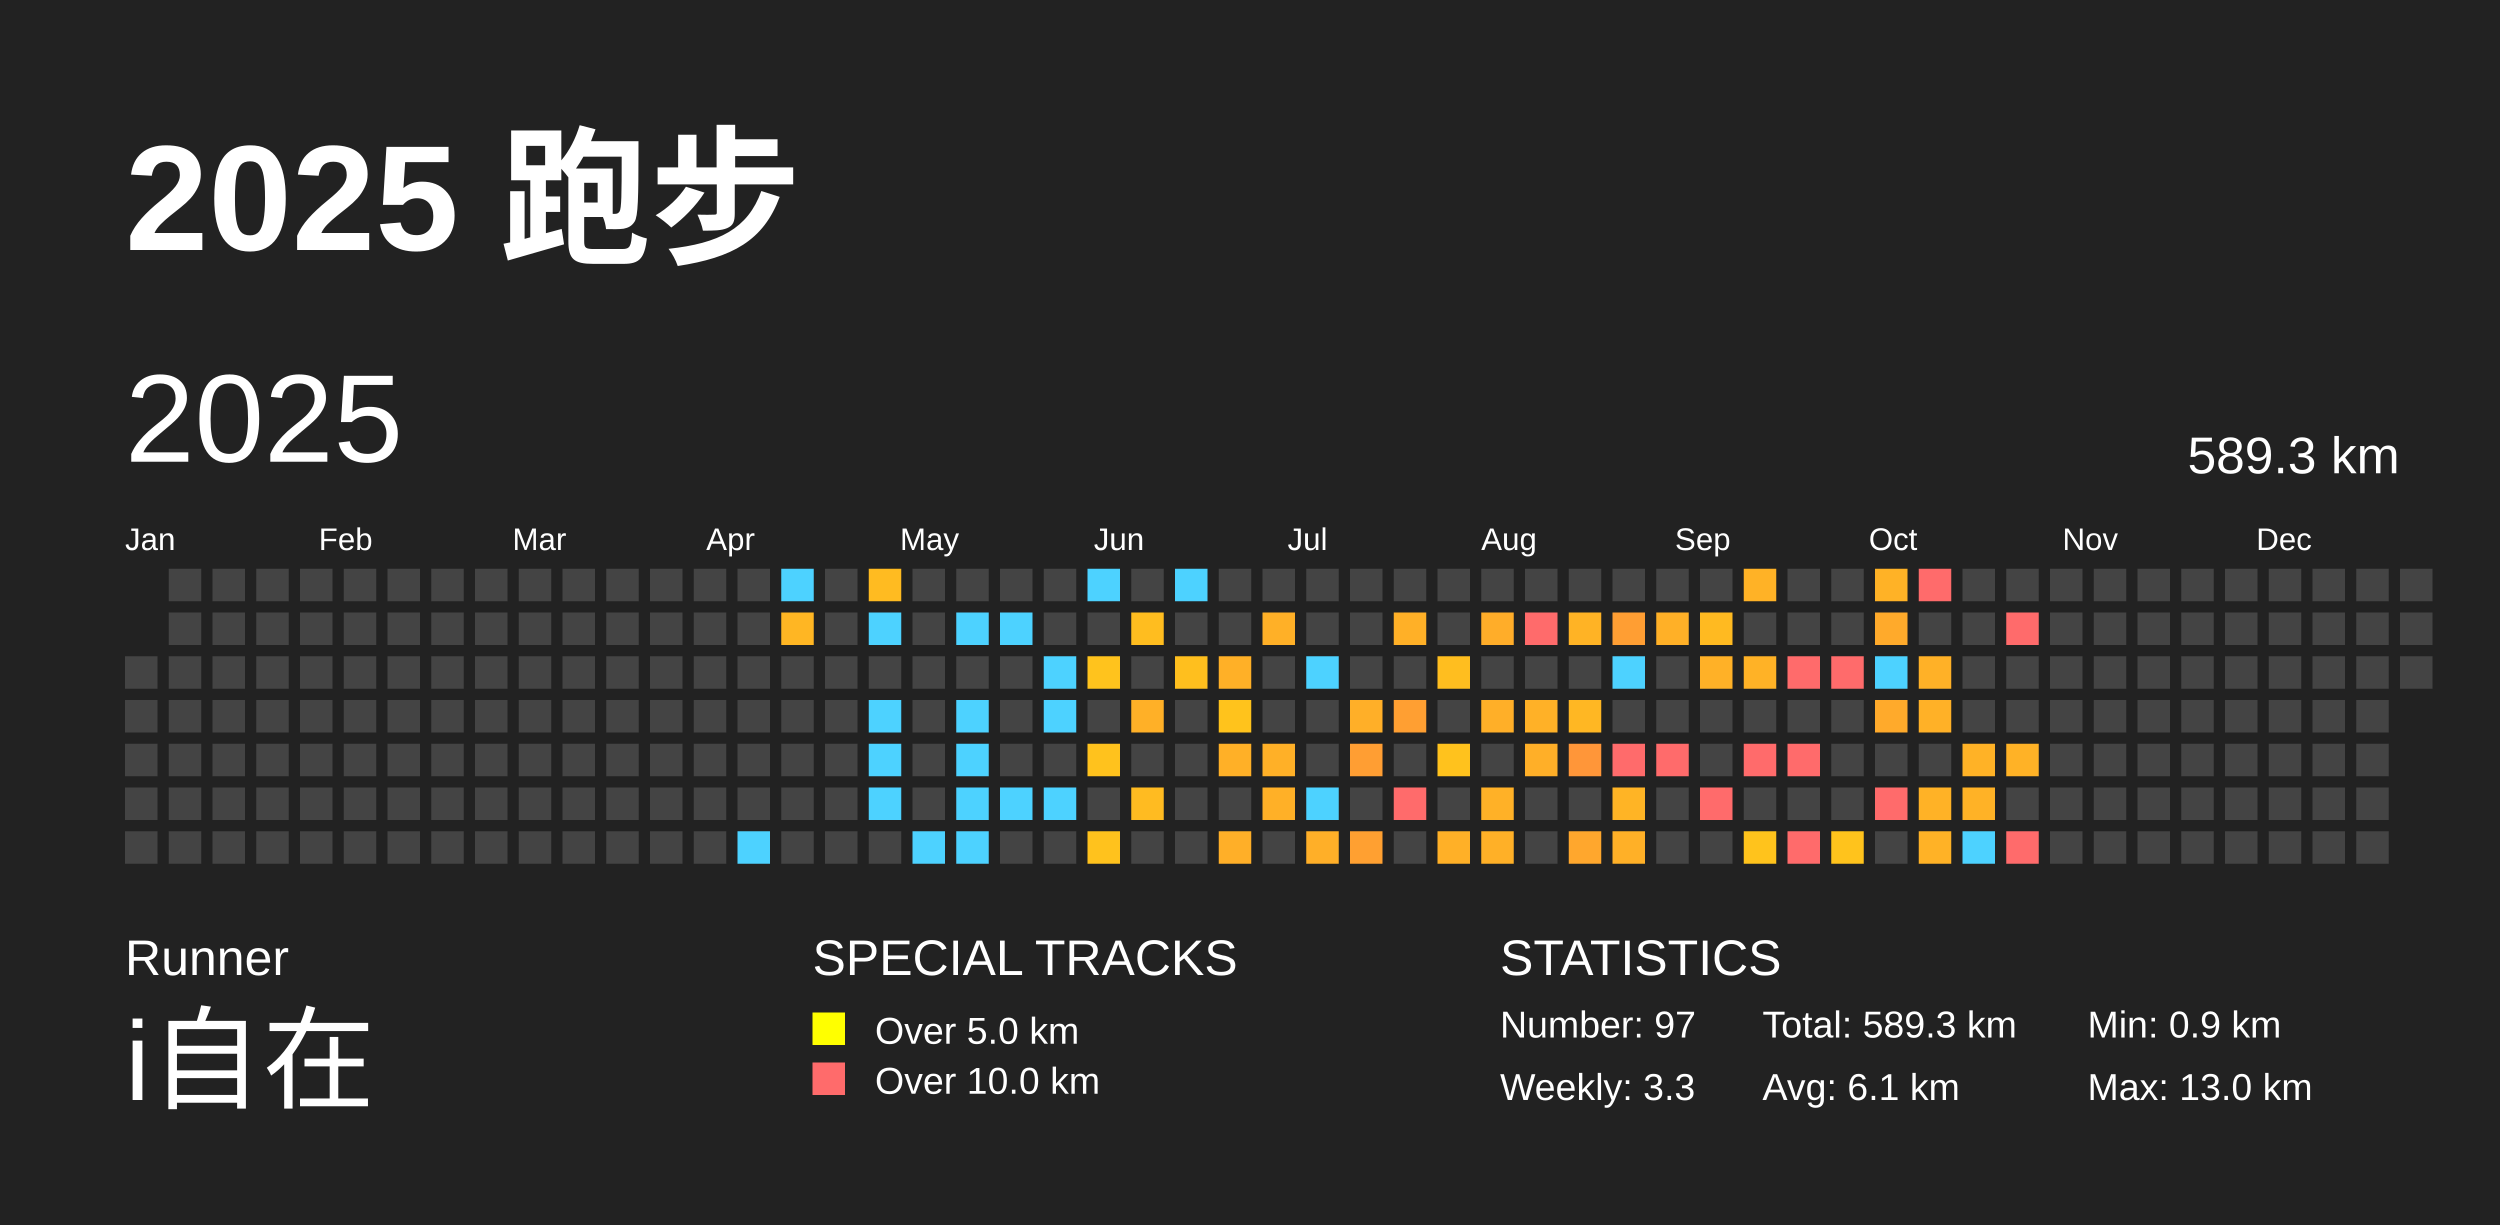
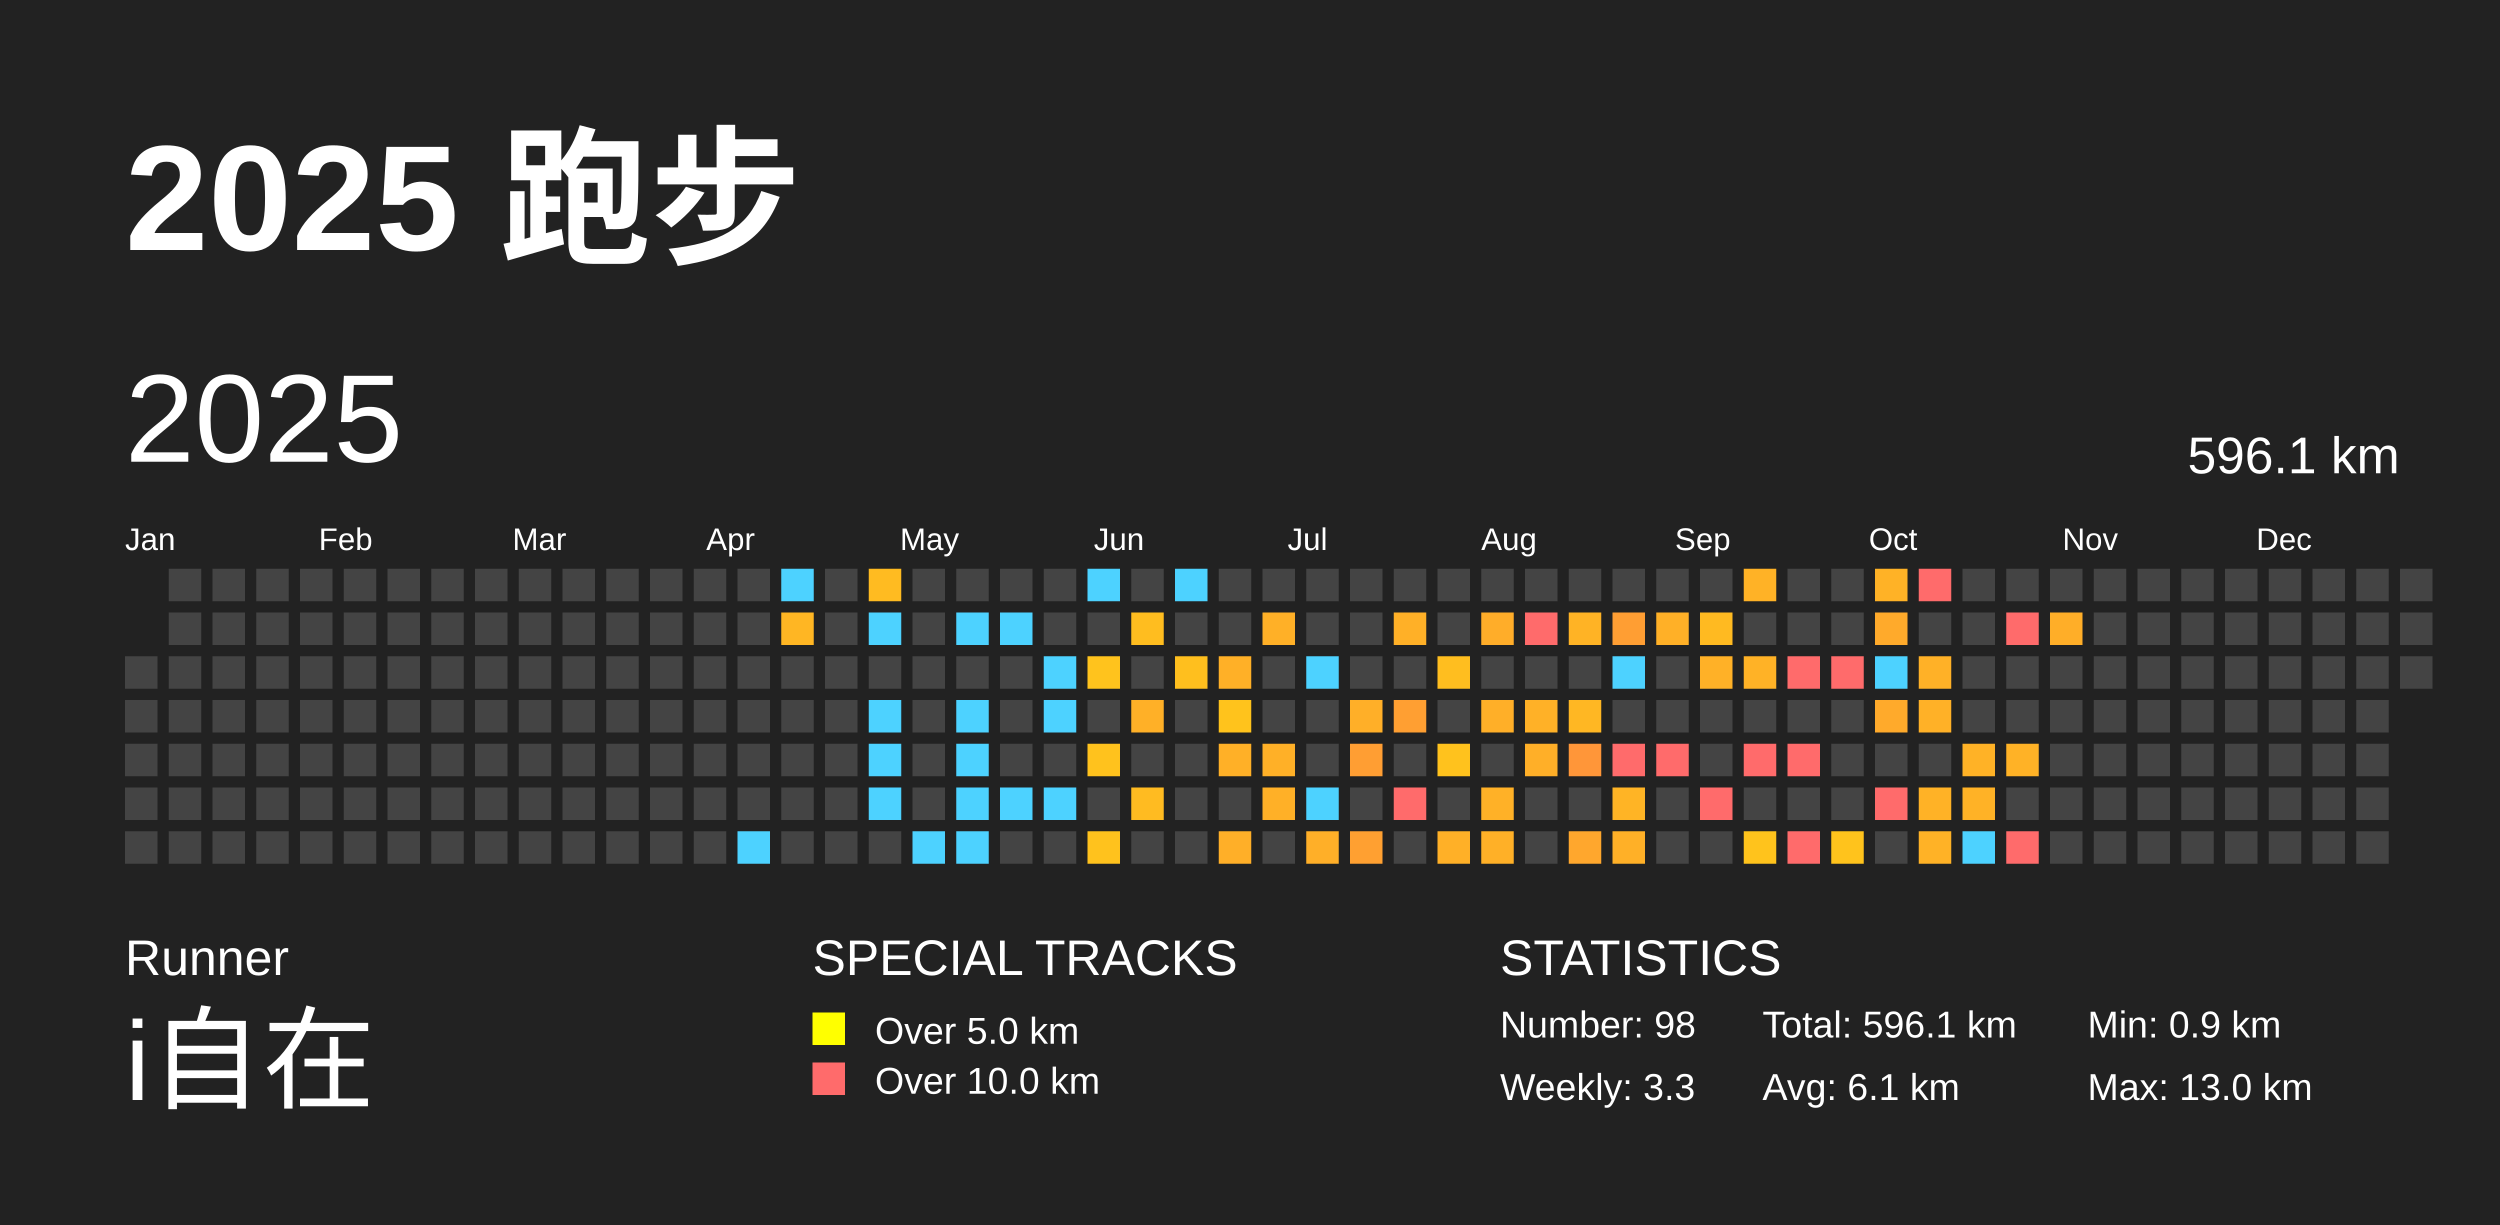
<svg xmlns="http://www.w3.org/2000/svg" baseProfile="full" height="98mm" version="1.1" viewBox="0,0,200,98" width="200mm">
  <defs />
  <rect fill="#222222" height="98" width="200" x="0" y="0" />
  <text fill="#FFFFFF" style="font-size:12px; font-family:Arial; font-weight:bold;" x="10" y="20">2025 跑步</text>
  <text fill="#FFFFFF" style="font-size:4px; font-family:Arial" x="10" y="78">Runner</text>
  <text fill="#FFFFFF" style="font-size:9px; font-family:Arial" x="10" y="88">i自在</text>
  <text fill="#FFFFFF" style="font-size:4px; font-family:Arial" x="65" y="78">SPECIAL TRACKS</text>
  <rect fill="#FFFF00" height="2.6" width="2.6" x="65" y="81" />
  <text fill="#FFFFFF" style="font-size:3px; font-family:Arial" x="70" y="83.5">Over 5.0 km</text>
  <rect fill="#FF6B6B" height="2.6" width="2.6" x="65" y="85" />
  <text fill="#FFFFFF" style="font-size:3px; font-family:Arial" x="70" y="87.5">Over 10.0 km</text>
  <text fill="#FFFFFF" style="font-size:4px; font-family:Arial" x="120" y="78">STATISTICS</text>
-   <text fill="#FFFFFF" style="font-size:3px; font-family:Arial" x="120" y="83">Number: 97</text>
+   <text fill="#FFFFFF" style="font-size:3px; font-family:Arial" x="120" y="83">Number: 98</text>
  <text fill="#FFFFFF" style="font-size:3px; font-family:Arial" x="120" y="88">Weekly: 3.3</text>
-   <text fill="#FFFFFF" style="font-size:3px; font-family:Arial" x="141" y="83">Total: 589.3 km</text>
+   <text fill="#FFFFFF" style="font-size:3px; font-family:Arial" x="141" y="83">Total: 596.1 km</text>
  <text fill="#FFFFFF" style="font-size:3px; font-family:Arial" x="141" y="88">Avg: 6.1 km</text>
  <text fill="#FFFFFF" style="font-size:3px; font-family:Arial" x="167" y="83">Min: 0.9 km</text>
  <text fill="#FFFFFF" style="font-size:3px; font-family:Arial" x="167" y="88">Max: 13.0 km</text>
  <text dominant-baseline="hanging" fill="#FFFFFF" style="font-size:10.0px; font-family:Arial;" x="10" y="30">2025</text>
-   <text dominant-baseline="hanging" fill="#FFFFFF" style="font-size:4.125px; font-family:Arial;" x="175" y="35">589.3 km</text>
+   <text dominant-baseline="hanging" fill="#FFFFFF" style="font-size:4.125px; font-family:Arial;" x="175" y="35">596.1 km</text>
  <text fill="#FFFFFF" style="font-size:2.5px; font-family:Arial" x="10.0" y="44">Jan</text>
  <text fill="#FFFFFF" style="font-size:2.5px; font-family:Arial" x="25.5" y="44">Feb</text>
  <text fill="#FFFFFF" style="font-size:2.5px; font-family:Arial" x="41.0" y="44">Mar</text>
  <text fill="#FFFFFF" style="font-size:2.5px; font-family:Arial" x="56.5" y="44">Apr</text>
  <text fill="#FFFFFF" style="font-size:2.5px; font-family:Arial" x="72.0" y="44">May</text>
  <text fill="#FFFFFF" style="font-size:2.5px; font-family:Arial" x="87.5" y="44">Jun</text>
  <text fill="#FFFFFF" style="font-size:2.5px; font-family:Arial" x="103.0" y="44">Jul</text>
  <text fill="#FFFFFF" style="font-size:2.5px; font-family:Arial" x="118.5" y="44">Aug</text>
  <text fill="#FFFFFF" style="font-size:2.5px; font-family:Arial" x="134.0" y="44">Sep</text>
  <text fill="#FFFFFF" style="font-size:2.5px; font-family:Arial" x="149.5" y="44">Oct</text>
  <text fill="#FFFFFF" style="font-size:2.5px; font-family:Arial" x="165.0" y="44">Nov</text>
  <text fill="#FFFFFF" style="font-size:2.5px; font-family:Arial" x="180.5" y="44">Dec</text>
  <rect fill="#444444" height="2.6" width="2.6" x="10.0" y="52.5" />
  <rect fill="#444444" height="2.6" width="2.6" x="10.0" y="56.0" />
  <rect fill="#444444" height="2.6" width="2.6" x="10.0" y="59.5" />
  <rect fill="#444444" height="2.6" width="2.6" x="10.0" y="63.0" />
  <rect fill="#444444" height="2.6" width="2.6" x="10.0" y="66.5" />
  <rect fill="#444444" height="2.6" width="2.6" x="13.5" y="45.5" />
  <rect fill="#444444" height="2.6" width="2.6" x="13.5" y="49.0" />
  <rect fill="#444444" height="2.6" width="2.6" x="13.5" y="52.5" />
  <rect fill="#444444" height="2.6" width="2.6" x="13.5" y="56.0" />
  <rect fill="#444444" height="2.6" width="2.6" x="13.5" y="59.5" />
  <rect fill="#444444" height="2.6" width="2.6" x="13.5" y="63.0" />
  <rect fill="#444444" height="2.6" width="2.6" x="13.5" y="66.5" />
  <rect fill="#444444" height="2.6" width="2.6" x="17.0" y="45.5" />
  <rect fill="#444444" height="2.6" width="2.6" x="17.0" y="49.0" />
  <rect fill="#444444" height="2.6" width="2.6" x="17.0" y="52.5" />
  <rect fill="#444444" height="2.6" width="2.6" x="17.0" y="56.0" />
  <rect fill="#444444" height="2.6" width="2.6" x="17.0" y="59.5" />
  <rect fill="#444444" height="2.6" width="2.6" x="17.0" y="63.0" />
  <rect fill="#444444" height="2.6" width="2.6" x="17.0" y="66.5" />
  <rect fill="#444444" height="2.6" width="2.6" x="20.5" y="45.5" />
  <rect fill="#444444" height="2.6" width="2.6" x="20.5" y="49.0" />
  <rect fill="#444444" height="2.6" width="2.6" x="20.5" y="52.5" />
  <rect fill="#444444" height="2.6" width="2.6" x="20.5" y="56.0" />
  <rect fill="#444444" height="2.6" width="2.6" x="20.5" y="59.5" />
  <rect fill="#444444" height="2.6" width="2.6" x="20.5" y="63.0" />
  <rect fill="#444444" height="2.6" width="2.6" x="20.5" y="66.5" />
  <rect fill="#444444" height="2.6" width="2.6" x="24.0" y="45.5" />
  <rect fill="#444444" height="2.6" width="2.6" x="24.0" y="49.0" />
  <rect fill="#444444" height="2.6" width="2.6" x="24.0" y="52.5" />
  <rect fill="#444444" height="2.6" width="2.6" x="24.0" y="56.0" />
  <rect fill="#444444" height="2.6" width="2.6" x="24.0" y="59.5" />
  <rect fill="#444444" height="2.6" width="2.6" x="24.0" y="63.0" />
  <rect fill="#444444" height="2.6" width="2.6" x="24.0" y="66.5" />
  <rect fill="#444444" height="2.6" width="2.6" x="27.5" y="45.5" />
  <rect fill="#444444" height="2.6" width="2.6" x="27.5" y="49.0" />
  <rect fill="#444444" height="2.6" width="2.6" x="27.5" y="52.5" />
  <rect fill="#444444" height="2.6" width="2.6" x="27.5" y="56.0" />
  <rect fill="#444444" height="2.6" width="2.6" x="27.5" y="59.5" />
  <rect fill="#444444" height="2.6" width="2.6" x="27.5" y="63.0" />
  <rect fill="#444444" height="2.6" width="2.6" x="27.5" y="66.5" />
  <rect fill="#444444" height="2.6" width="2.6" x="31.0" y="45.5" />
  <rect fill="#444444" height="2.6" width="2.6" x="31.0" y="49.0" />
  <rect fill="#444444" height="2.6" width="2.6" x="31.0" y="52.5" />
  <rect fill="#444444" height="2.6" width="2.6" x="31.0" y="56.0" />
  <rect fill="#444444" height="2.6" width="2.6" x="31.0" y="59.5" />
  <rect fill="#444444" height="2.6" width="2.6" x="31.0" y="63.0" />
  <rect fill="#444444" height="2.6" width="2.6" x="31.0" y="66.5" />
  <rect fill="#444444" height="2.6" width="2.6" x="34.5" y="45.5" />
  <rect fill="#444444" height="2.6" width="2.6" x="34.5" y="49.0" />
  <rect fill="#444444" height="2.6" width="2.6" x="34.5" y="52.5" />
  <rect fill="#444444" height="2.6" width="2.6" x="34.5" y="56.0" />
  <rect fill="#444444" height="2.6" width="2.6" x="34.5" y="59.5" />
  <rect fill="#444444" height="2.6" width="2.6" x="34.5" y="63.0" />
  <rect fill="#444444" height="2.6" width="2.6" x="34.5" y="66.5" />
  <rect fill="#444444" height="2.6" width="2.6" x="38.0" y="45.5" />
  <rect fill="#444444" height="2.6" width="2.6" x="38.0" y="49.0" />
  <rect fill="#444444" height="2.6" width="2.6" x="38.0" y="52.5" />
  <rect fill="#444444" height="2.6" width="2.6" x="38.0" y="56.0" />
  <rect fill="#444444" height="2.6" width="2.6" x="38.0" y="59.5" />
  <rect fill="#444444" height="2.6" width="2.6" x="38.0" y="63.0" />
  <rect fill="#444444" height="2.6" width="2.6" x="38.0" y="66.5" />
  <rect fill="#444444" height="2.6" width="2.6" x="41.5" y="45.5" />
  <rect fill="#444444" height="2.6" width="2.6" x="41.5" y="49.0" />
  <rect fill="#444444" height="2.6" width="2.6" x="41.5" y="52.5" />
  <rect fill="#444444" height="2.6" width="2.6" x="41.5" y="56.0" />
  <rect fill="#444444" height="2.6" width="2.6" x="41.5" y="59.5" />
  <rect fill="#444444" height="2.6" width="2.6" x="41.5" y="63.0" />
  <rect fill="#444444" height="2.6" width="2.6" x="41.5" y="66.5" />
  <rect fill="#444444" height="2.6" width="2.6" x="45.0" y="45.5" />
  <rect fill="#444444" height="2.6" width="2.6" x="45.0" y="49.0" />
  <rect fill="#444444" height="2.6" width="2.6" x="45.0" y="52.5" />
  <rect fill="#444444" height="2.6" width="2.6" x="45.0" y="56.0" />
  <rect fill="#444444" height="2.6" width="2.6" x="45.0" y="59.5" />
  <rect fill="#444444" height="2.6" width="2.6" x="45.0" y="63.0" />
  <rect fill="#444444" height="2.6" width="2.6" x="45.0" y="66.5" />
  <rect fill="#444444" height="2.6" width="2.6" x="48.5" y="45.5" />
  <rect fill="#444444" height="2.6" width="2.6" x="48.5" y="49.0" />
  <rect fill="#444444" height="2.6" width="2.6" x="48.5" y="52.5" />
  <rect fill="#444444" height="2.6" width="2.6" x="48.5" y="56.0" />
  <rect fill="#444444" height="2.6" width="2.6" x="48.5" y="59.5" />
  <rect fill="#444444" height="2.6" width="2.6" x="48.5" y="63.0" />
  <rect fill="#444444" height="2.6" width="2.6" x="48.5" y="66.5" />
  <rect fill="#444444" height="2.6" width="2.6" x="52.0" y="45.5" />
  <rect fill="#444444" height="2.6" width="2.6" x="52.0" y="49.0" />
  <rect fill="#444444" height="2.6" width="2.6" x="52.0" y="52.5" />
  <rect fill="#444444" height="2.6" width="2.6" x="52.0" y="56.0" />
  <rect fill="#444444" height="2.6" width="2.6" x="52.0" y="59.5" />
  <rect fill="#444444" height="2.6" width="2.6" x="52.0" y="63.0" />
  <rect fill="#444444" height="2.6" width="2.6" x="52.0" y="66.5" />
  <rect fill="#444444" height="2.6" width="2.6" x="55.5" y="45.5" />
  <rect fill="#444444" height="2.6" width="2.6" x="55.5" y="49.0" />
  <rect fill="#444444" height="2.6" width="2.6" x="55.5" y="52.5" />
  <rect fill="#444444" height="2.6" width="2.6" x="55.5" y="56.0" />
  <rect fill="#444444" height="2.6" width="2.6" x="55.5" y="59.5" />
  <rect fill="#444444" height="2.6" width="2.6" x="55.5" y="63.0" />
  <rect fill="#444444" height="2.6" width="2.6" x="55.5" y="66.5" />
  <rect fill="#444444" height="2.6" width="2.6" x="59.0" y="45.5" />
  <rect fill="#444444" height="2.6" width="2.6" x="59.0" y="49.0" />
  <rect fill="#444444" height="2.6" width="2.6" x="59.0" y="52.5" />
  <rect fill="#444444" height="2.6" width="2.6" x="59.0" y="56.0" />
  <rect fill="#444444" height="2.6" width="2.6" x="59.0" y="59.5" />
  <rect fill="#444444" height="2.6" width="2.6" x="59.0" y="63.0" />
  <rect fill="#4dd2ff" height="2.6" width="2.6" x="59.0" y="66.5" />
  <rect fill="#4dd2ff" height="2.6" width="2.6" x="62.5" y="45.5" />
  <rect fill="#ffb623" height="2.6" width="2.6" x="62.5" y="49.0" />
  <rect fill="#444444" height="2.6" width="2.6" x="62.5" y="52.5" />
  <rect fill="#444444" height="2.6" width="2.6" x="62.5" y="56.0" />
  <rect fill="#444444" height="2.6" width="2.6" x="62.5" y="59.5" />
  <rect fill="#444444" height="2.6" width="2.6" x="62.5" y="63.0" />
  <rect fill="#444444" height="2.6" width="2.6" x="62.5" y="66.5" />
  <rect fill="#444444" height="2.6" width="2.6" x="66.0" y="45.5" />
  <rect fill="#444444" height="2.6" width="2.6" x="66.0" y="49.0" />
  <rect fill="#444444" height="2.6" width="2.6" x="66.0" y="52.5" />
  <rect fill="#444444" height="2.6" width="2.6" x="66.0" y="56.0" />
  <rect fill="#444444" height="2.6" width="2.6" x="66.0" y="59.5" />
  <rect fill="#444444" height="2.6" width="2.6" x="66.0" y="63.0" />
  <rect fill="#444444" height="2.6" width="2.6" x="66.0" y="66.5" />
  <rect fill="#ffbb21" height="2.6" width="2.6" x="69.5" y="45.5" />
  <rect fill="#4dd2ff" height="2.6" width="2.6" x="69.5" y="49.0" />
  <rect fill="#444444" height="2.6" width="2.6" x="69.5" y="52.5" />
  <rect fill="#4dd2ff" height="2.6" width="2.6" x="69.5" y="56.0" />
  <rect fill="#4dd2ff" height="2.6" width="2.6" x="69.5" y="59.5" />
  <rect fill="#4dd2ff" height="2.6" width="2.6" x="69.5" y="63.0" />
  <rect fill="#444444" height="2.6" width="2.6" x="69.5" y="66.5" />
  <rect fill="#444444" height="2.6" width="2.6" x="73.0" y="45.5" />
  <rect fill="#444444" height="2.6" width="2.6" x="73.0" y="49.0" />
  <rect fill="#444444" height="2.6" width="2.6" x="73.0" y="52.5" />
  <rect fill="#444444" height="2.6" width="2.6" x="73.0" y="56.0" />
  <rect fill="#444444" height="2.6" width="2.6" x="73.0" y="59.5" />
  <rect fill="#444444" height="2.6" width="2.6" x="73.0" y="63.0" />
  <rect fill="#4dd2ff" height="2.6" width="2.6" x="73.0" y="66.5" />
  <rect fill="#444444" height="2.6" width="2.6" x="76.5" y="45.5" />
  <rect fill="#4dd2ff" height="2.6" width="2.6" x="76.5" y="49.0" />
  <rect fill="#444444" height="2.6" width="2.6" x="76.5" y="52.5" />
  <rect fill="#4dd2ff" height="2.6" width="2.6" x="76.5" y="56.0" />
  <rect fill="#4dd2ff" height="2.6" width="2.6" x="76.5" y="59.5" />
  <rect fill="#4dd2ff" height="2.6" width="2.6" x="76.5" y="63.0" />
  <rect fill="#4dd2ff" height="2.6" width="2.6" x="76.5" y="66.5" />
  <rect fill="#444444" height="2.6" width="2.6" x="80.0" y="45.5" />
  <rect fill="#4dd2ff" height="2.6" width="2.6" x="80.0" y="49.0" />
  <rect fill="#444444" height="2.6" width="2.6" x="80.0" y="52.5" />
  <rect fill="#444444" height="2.6" width="2.6" x="80.0" y="56.0" />
  <rect fill="#444444" height="2.6" width="2.6" x="80.0" y="59.5" />
  <rect fill="#4dd2ff" height="2.6" width="2.6" x="80.0" y="63.0" />
  <rect fill="#444444" height="2.6" width="2.6" x="80.0" y="66.5" />
  <rect fill="#444444" height="2.6" width="2.6" x="83.5" y="45.5" />
  <rect fill="#444444" height="2.6" width="2.6" x="83.5" y="49.0" />
  <rect fill="#4dd2ff" height="2.6" width="2.6" x="83.5" y="52.5" />
  <rect fill="#4dd2ff" height="2.6" width="2.6" x="83.5" y="56.0" />
  <rect fill="#444444" height="2.6" width="2.6" x="83.5" y="59.5" />
  <rect fill="#4dd2ff" height="2.6" width="2.6" x="83.5" y="63.0" />
  <rect fill="#444444" height="2.6" width="2.6" x="83.5" y="66.5" />
  <rect fill="#4dd2ff" height="2.6" width="2.6" x="87.0" y="45.5" />
  <rect fill="#444444" height="2.6" width="2.6" x="87.0" y="49.0" />
  <rect fill="#ffc31d" height="2.6" width="2.6" x="87.0" y="52.5" />
  <rect fill="#444444" height="2.6" width="2.6" x="87.0" y="56.0" />
  <rect fill="#ffc21d" height="2.6" width="2.6" x="87.0" y="59.5" />
  <rect fill="#444444" height="2.6" width="2.6" x="87.0" y="63.0" />
  <rect fill="#ffc21d" height="2.6" width="2.6" x="87.0" y="66.5" />
  <rect fill="#444444" height="2.6" width="2.6" x="90.5" y="45.5" />
  <rect fill="#ffbd1f" height="2.6" width="2.6" x="90.5" y="49.0" />
  <rect fill="#444444" height="2.6" width="2.6" x="90.5" y="52.5" />
  <rect fill="#ffb027" height="2.6" width="2.6" x="90.5" y="56.0" />
  <rect fill="#444444" height="2.6" width="2.6" x="90.5" y="59.5" />
  <rect fill="#ffbb21" height="2.6" width="2.6" x="90.5" y="63.0" />
  <rect fill="#444444" height="2.6" width="2.6" x="90.5" y="66.5" />
  <rect fill="#4dd2ff" height="2.6" width="2.6" x="94.0" y="45.5" />
  <rect fill="#444444" height="2.6" width="2.6" x="94.0" y="49.0" />
  <rect fill="#ffbf1e" height="2.6" width="2.6" x="94.0" y="52.5" />
  <rect fill="#444444" height="2.6" width="2.6" x="94.0" y="56.0" />
  <rect fill="#444444" height="2.6" width="2.6" x="94.0" y="59.5" />
  <rect fill="#444444" height="2.6" width="2.6" x="94.0" y="63.0" />
  <rect fill="#444444" height="2.6" width="2.6" x="94.0" y="66.5" />
  <rect fill="#444444" height="2.6" width="2.6" x="97.5" y="45.5" />
  <rect fill="#444444" height="2.6" width="2.6" x="97.5" y="49.0" />
  <rect fill="#ffb027" height="2.6" width="2.6" x="97.5" y="52.5" />
  <rect fill="#ffc31c" height="2.6" width="2.6" x="97.5" y="56.0" />
  <rect fill="#ffb027" height="2.6" width="2.6" x="97.5" y="59.5" />
  <rect fill="#444444" height="2.6" width="2.6" x="97.5" y="63.0" />
  <rect fill="#ffaf28" height="2.6" width="2.6" x="97.5" y="66.5" />
  <rect fill="#444444" height="2.6" width="2.6" x="101.0" y="45.5" />
  <rect fill="#ffb027" height="2.6" width="2.6" x="101.0" y="49.0" />
  <rect fill="#444444" height="2.6" width="2.6" x="101.0" y="52.5" />
  <rect fill="#444444" height="2.6" width="2.6" x="101.0" y="56.0" />
  <rect fill="#ffb027" height="2.6" width="2.6" x="101.0" y="59.5" />
  <rect fill="#ffb027" height="2.6" width="2.6" x="101.0" y="63.0" />
  <rect fill="#444444" height="2.6" width="2.6" x="101.0" y="66.5" />
  <rect fill="#444444" height="2.6" width="2.6" x="104.5" y="45.5" />
  <rect fill="#444444" height="2.6" width="2.6" x="104.5" y="49.0" />
  <rect fill="#4dd2ff" height="2.6" width="2.6" x="104.5" y="52.5" />
  <rect fill="#444444" height="2.6" width="2.6" x="104.5" y="56.0" />
  <rect fill="#444444" height="2.6" width="2.6" x="104.5" y="59.5" />
  <rect fill="#4dd2ff" height="2.6" width="2.6" x="104.5" y="63.0" />
  <rect fill="#ffaf28" height="2.6" width="2.6" x="104.5" y="66.5" />
  <rect fill="#444444" height="2.6" width="2.6" x="108.0" y="45.5" />
  <rect fill="#444444" height="2.6" width="2.6" x="108.0" y="49.0" />
  <rect fill="#444444" height="2.6" width="2.6" x="108.0" y="52.5" />
  <rect fill="#ffaf28" height="2.6" width="2.6" x="108.0" y="56.0" />
  <rect fill="#ff9e33" height="2.6" width="2.6" x="108.0" y="59.5" />
  <rect fill="#444444" height="2.6" width="2.6" x="108.0" y="63.0" />
  <rect fill="#ffa031" height="2.6" width="2.6" x="108.0" y="66.5" />
  <rect fill="#444444" height="2.6" width="2.6" x="111.5" y="45.5" />
  <rect fill="#ffb027" height="2.6" width="2.6" x="111.5" y="49.0" />
  <rect fill="#444444" height="2.6" width="2.6" x="111.5" y="52.5" />
  <rect fill="#ff9f32" height="2.6" width="2.6" x="111.5" y="56.0" />
  <rect fill="#444444" height="2.6" width="2.6" x="111.5" y="59.5" />
  <rect fill="#FF6B6B" height="2.6" width="2.6" x="111.5" y="63.0" />
  <rect fill="#444444" height="2.6" width="2.6" x="111.5" y="66.5" />
  <rect fill="#444444" height="2.6" width="2.6" x="115.0" y="45.5" />
  <rect fill="#444444" height="2.6" width="2.6" x="115.0" y="49.0" />
  <rect fill="#ffbe1f" height="2.6" width="2.6" x="115.0" y="52.5" />
  <rect fill="#444444" height="2.6" width="2.6" x="115.0" y="56.0" />
  <rect fill="#ffc21d" height="2.6" width="2.6" x="115.0" y="59.5" />
  <rect fill="#444444" height="2.6" width="2.6" x="115.0" y="63.0" />
  <rect fill="#ffb027" height="2.6" width="2.6" x="115.0" y="66.5" />
  <rect fill="#444444" height="2.6" width="2.6" x="118.5" y="45.5" />
  <rect fill="#ffad29" height="2.6" width="2.6" x="118.5" y="49.0" />
  <rect fill="#444444" height="2.6" width="2.6" x="118.5" y="52.5" />
  <rect fill="#ffaf28" height="2.6" width="2.6" x="118.5" y="56.0" />
  <rect fill="#444444" height="2.6" width="2.6" x="118.5" y="59.5" />
  <rect fill="#ffb127" height="2.6" width="2.6" x="118.5" y="63.0" />
  <rect fill="#ffb027" height="2.6" width="2.6" x="118.5" y="66.5" />
  <rect fill="#444444" height="2.6" width="2.6" x="122.0" y="45.5" />
  <rect fill="#FF6B6B" height="2.6" width="2.6" x="122.0" y="49.0" />
  <rect fill="#444444" height="2.6" width="2.6" x="122.0" y="52.5" />
  <rect fill="#ffb127" height="2.6" width="2.6" x="122.0" y="56.0" />
  <rect fill="#ffaf28" height="2.6" width="2.6" x="122.0" y="59.5" />
  <rect fill="#444444" height="2.6" width="2.6" x="122.0" y="63.0" />
  <rect fill="#444444" height="2.6" width="2.6" x="122.0" y="66.5" />
  <rect fill="#444444" height="2.6" width="2.6" x="125.5" y="45.5" />
  <rect fill="#ffb325" height="2.6" width="2.6" x="125.5" y="49.0" />
  <rect fill="#444444" height="2.6" width="2.6" x="125.5" y="52.5" />
  <rect fill="#ffb723" height="2.6" width="2.6" x="125.5" y="56.0" />
  <rect fill="#ff9639" height="2.6" width="2.6" x="125.5" y="59.5" />
  <rect fill="#444444" height="2.6" width="2.6" x="125.5" y="63.0" />
  <rect fill="#ffa72d" height="2.6" width="2.6" x="125.5" y="66.5" />
  <rect fill="#444444" height="2.6" width="2.6" x="129.0" y="45.5" />
  <rect fill="#ff9e33" height="2.6" width="2.6" x="129.0" y="49.0" />
  <rect fill="#4dd2ff" height="2.6" width="2.6" x="129.0" y="52.5" />
  <rect fill="#444444" height="2.6" width="2.6" x="129.0" y="56.0" />
  <rect fill="#FF6B6B" height="2.6" width="2.6" x="129.0" y="59.5" />
  <rect fill="#ffb425" height="2.6" width="2.6" x="129.0" y="63.0" />
  <rect fill="#ffb027" height="2.6" width="2.6" x="129.0" y="66.5" />
  <rect fill="#444444" height="2.6" width="2.6" x="132.5" y="45.5" />
  <rect fill="#ffb027" height="2.6" width="2.6" x="132.5" y="49.0" />
  <rect fill="#444444" height="2.6" width="2.6" x="132.5" y="52.5" />
  <rect fill="#444444" height="2.6" width="2.6" x="132.5" y="56.0" />
  <rect fill="#FF6B6B" height="2.6" width="2.6" x="132.5" y="59.5" />
  <rect fill="#444444" height="2.6" width="2.6" x="132.5" y="63.0" />
  <rect fill="#444444" height="2.6" width="2.6" x="132.5" y="66.5" />
  <rect fill="#444444" height="2.6" width="2.6" x="136.0" y="45.5" />
  <rect fill="#ffba21" height="2.6" width="2.6" x="136.0" y="49.0" />
  <rect fill="#ffb127" height="2.6" width="2.6" x="136.0" y="52.5" />
  <rect fill="#444444" height="2.6" width="2.6" x="136.0" y="56.0" />
  <rect fill="#444444" height="2.6" width="2.6" x="136.0" y="59.5" />
  <rect fill="#FF6B6B" height="2.6" width="2.6" x="136.0" y="63.0" />
  <rect fill="#444444" height="2.6" width="2.6" x="136.0" y="66.5" />
  <rect fill="#ffb226" height="2.6" width="2.6" x="139.5" y="45.5" />
  <rect fill="#444444" height="2.6" width="2.6" x="139.5" y="49.0" />
  <rect fill="#ffb226" height="2.6" width="2.6" x="139.5" y="52.5" />
  <rect fill="#444444" height="2.6" width="2.6" x="139.5" y="56.0" />
  <rect fill="#FF6B6B" height="2.6" width="2.6" x="139.5" y="59.5" />
  <rect fill="#444444" height="2.6" width="2.6" x="139.5" y="63.0" />
  <rect fill="#ffc31c" height="2.6" width="2.6" x="139.5" y="66.5" />
  <rect fill="#444444" height="2.6" width="2.6" x="143.0" y="45.5" />
  <rect fill="#444444" height="2.6" width="2.6" x="143.0" y="49.0" />
  <rect fill="#FF6B6B" height="2.6" width="2.6" x="143.0" y="52.5" />
  <rect fill="#444444" height="2.6" width="2.6" x="143.0" y="56.0" />
  <rect fill="#FF6B6B" height="2.6" width="2.6" x="143.0" y="59.5" />
  <rect fill="#444444" height="2.6" width="2.6" x="143.0" y="63.0" />
  <rect fill="#FF6B6B" height="2.6" width="2.6" x="143.0" y="66.5" />
  <rect fill="#444444" height="2.6" width="2.6" x="146.5" y="45.5" />
  <rect fill="#444444" height="2.6" width="2.6" x="146.5" y="49.0" />
  <rect fill="#FF6B6B" height="2.6" width="2.6" x="146.5" y="52.5" />
  <rect fill="#444444" height="2.6" width="2.6" x="146.5" y="56.0" />
  <rect fill="#444444" height="2.6" width="2.6" x="146.5" y="59.5" />
  <rect fill="#444444" height="2.6" width="2.6" x="146.5" y="63.0" />
  <rect fill="#ffc31c" height="2.6" width="2.6" x="146.5" y="66.5" />
  <rect fill="#ffb226" height="2.6" width="2.6" x="150.0" y="45.5" />
  <rect fill="#ffaa2b" height="2.6" width="2.6" x="150.0" y="49.0" />
  <rect fill="#4dd2ff" height="2.6" width="2.6" x="150.0" y="52.5" />
  <rect fill="#ffaa2b" height="2.6" width="2.6" x="150.0" y="56.0" />
  <rect fill="#444444" height="2.6" width="2.6" x="150.0" y="59.5" />
  <rect fill="#FF6B6B" height="2.6" width="2.6" x="150.0" y="63.0" />
  <rect fill="#444444" height="2.6" width="2.6" x="150.0" y="66.5" />
  <rect fill="#FF6B6B" height="2.6" width="2.6" x="153.5" y="45.5" />
  <rect fill="#444444" height="2.6" width="2.6" x="153.5" y="49.0" />
  <rect fill="#ffb127" height="2.6" width="2.6" x="153.5" y="52.5" />
  <rect fill="#ffb127" height="2.6" width="2.6" x="153.5" y="56.0" />
  <rect fill="#444444" height="2.6" width="2.6" x="153.5" y="59.5" />
  <rect fill="#ffb226" height="2.6" width="2.6" x="153.5" y="63.0" />
  <rect fill="#ffb226" height="2.6" width="2.6" x="153.5" y="66.5" />
  <rect fill="#444444" height="2.6" width="2.6" x="157.0" y="45.5" />
  <rect fill="#444444" height="2.6" width="2.6" x="157.0" y="49.0" />
  <rect fill="#444444" height="2.6" width="2.6" x="157.0" y="52.5" />
  <rect fill="#444444" height="2.6" width="2.6" x="157.0" y="56.0" />
  <rect fill="#ffb226" height="2.6" width="2.6" x="157.0" y="59.5" />
  <rect fill="#ffb226" height="2.6" width="2.6" x="157.0" y="63.0" />
  <rect fill="#4dd2ff" height="2.6" width="2.6" x="157.0" y="66.5" />
  <rect fill="#444444" height="2.6" width="2.6" x="160.5" y="45.5" />
  <rect fill="#FF6B6B" height="2.6" width="2.6" x="160.5" y="49.0" />
  <rect fill="#444444" height="2.6" width="2.6" x="160.5" y="52.5" />
  <rect fill="#444444" height="2.6" width="2.6" x="160.5" y="56.0" />
  <rect fill="#ffb226" height="2.6" width="2.6" x="160.5" y="59.5" />
  <rect fill="#444444" height="2.6" width="2.6" x="160.5" y="63.0" />
  <rect fill="#FF6B6B" height="2.6" width="2.6" x="160.5" y="66.5" />
  <rect fill="#444444" height="2.6" width="2.6" x="164.0" y="45.5" />
-   <rect fill="#444444" height="2.6" width="2.6" x="164.0" y="49.0" />
+   <rect fill="#ffae28" height="2.6" width="2.6" x="164.0" y="49.0" />
  <rect fill="#444444" height="2.6" width="2.6" x="164.0" y="52.5" />
  <rect fill="#444444" height="2.6" width="2.6" x="164.0" y="56.0" />
  <rect fill="#444444" height="2.6" width="2.6" x="164.0" y="59.5" />
  <rect fill="#444444" height="2.6" width="2.6" x="164.0" y="63.0" />
  <rect fill="#444444" height="2.6" width="2.6" x="164.0" y="66.5" />
  <rect fill="#444444" height="2.6" width="2.6" x="167.5" y="45.5" />
  <rect fill="#444444" height="2.6" width="2.6" x="167.5" y="49.0" />
  <rect fill="#444444" height="2.6" width="2.6" x="167.5" y="52.5" />
  <rect fill="#444444" height="2.6" width="2.6" x="167.5" y="56.0" />
  <rect fill="#444444" height="2.6" width="2.6" x="167.5" y="59.5" />
  <rect fill="#444444" height="2.6" width="2.6" x="167.5" y="63.0" />
  <rect fill="#444444" height="2.6" width="2.6" x="167.5" y="66.5" />
  <rect fill="#444444" height="2.6" width="2.6" x="171.0" y="45.5" />
  <rect fill="#444444" height="2.6" width="2.6" x="171.0" y="49.0" />
  <rect fill="#444444" height="2.6" width="2.6" x="171.0" y="52.5" />
  <rect fill="#444444" height="2.6" width="2.6" x="171.0" y="56.0" />
  <rect fill="#444444" height="2.6" width="2.6" x="171.0" y="59.5" />
  <rect fill="#444444" height="2.6" width="2.6" x="171.0" y="63.0" />
  <rect fill="#444444" height="2.6" width="2.6" x="171.0" y="66.5" />
  <rect fill="#444444" height="2.6" width="2.6" x="174.5" y="45.5" />
  <rect fill="#444444" height="2.6" width="2.6" x="174.5" y="49.0" />
  <rect fill="#444444" height="2.6" width="2.6" x="174.5" y="52.5" />
  <rect fill="#444444" height="2.6" width="2.6" x="174.5" y="56.0" />
  <rect fill="#444444" height="2.6" width="2.6" x="174.5" y="59.5" />
  <rect fill="#444444" height="2.6" width="2.6" x="174.5" y="63.0" />
  <rect fill="#444444" height="2.6" width="2.6" x="174.5" y="66.5" />
  <rect fill="#444444" height="2.6" width="2.6" x="178.0" y="45.5" />
  <rect fill="#444444" height="2.6" width="2.6" x="178.0" y="49.0" />
  <rect fill="#444444" height="2.6" width="2.6" x="178.0" y="52.5" />
  <rect fill="#444444" height="2.6" width="2.6" x="178.0" y="56.0" />
  <rect fill="#444444" height="2.6" width="2.6" x="178.0" y="59.5" />
  <rect fill="#444444" height="2.6" width="2.6" x="178.0" y="63.0" />
  <rect fill="#444444" height="2.6" width="2.6" x="178.0" y="66.5" />
  <rect fill="#444444" height="2.6" width="2.6" x="181.5" y="45.5" />
  <rect fill="#444444" height="2.6" width="2.6" x="181.5" y="49.0" />
  <rect fill="#444444" height="2.6" width="2.6" x="181.5" y="52.5" />
  <rect fill="#444444" height="2.6" width="2.6" x="181.5" y="56.0" />
  <rect fill="#444444" height="2.6" width="2.6" x="181.5" y="59.5" />
  <rect fill="#444444" height="2.6" width="2.6" x="181.5" y="63.0" />
  <rect fill="#444444" height="2.6" width="2.6" x="181.5" y="66.5" />
  <rect fill="#444444" height="2.6" width="2.6" x="185.0" y="45.5" />
  <rect fill="#444444" height="2.6" width="2.6" x="185.0" y="49.0" />
  <rect fill="#444444" height="2.6" width="2.6" x="185.0" y="52.5" />
  <rect fill="#444444" height="2.6" width="2.6" x="185.0" y="56.0" />
  <rect fill="#444444" height="2.6" width="2.6" x="185.0" y="59.5" />
  <rect fill="#444444" height="2.6" width="2.6" x="185.0" y="63.0" />
  <rect fill="#444444" height="2.6" width="2.6" x="185.0" y="66.5" />
  <rect fill="#444444" height="2.6" width="2.6" x="188.5" y="45.5" />
  <rect fill="#444444" height="2.6" width="2.6" x="188.5" y="49.0" />
  <rect fill="#444444" height="2.6" width="2.6" x="188.5" y="52.5" />
  <rect fill="#444444" height="2.6" width="2.6" x="188.5" y="56.0" />
  <rect fill="#444444" height="2.6" width="2.6" x="188.5" y="59.5" />
  <rect fill="#444444" height="2.6" width="2.6" x="188.5" y="63.0" />
  <rect fill="#444444" height="2.6" width="2.6" x="188.5" y="66.5" />
  <rect fill="#444444" height="2.6" width="2.6" x="192.0" y="45.5" />
  <rect fill="#444444" height="2.6" width="2.6" x="192.0" y="49.0" />
  <rect fill="#444444" height="2.6" width="2.6" x="192.0" y="52.5" />
</svg>
